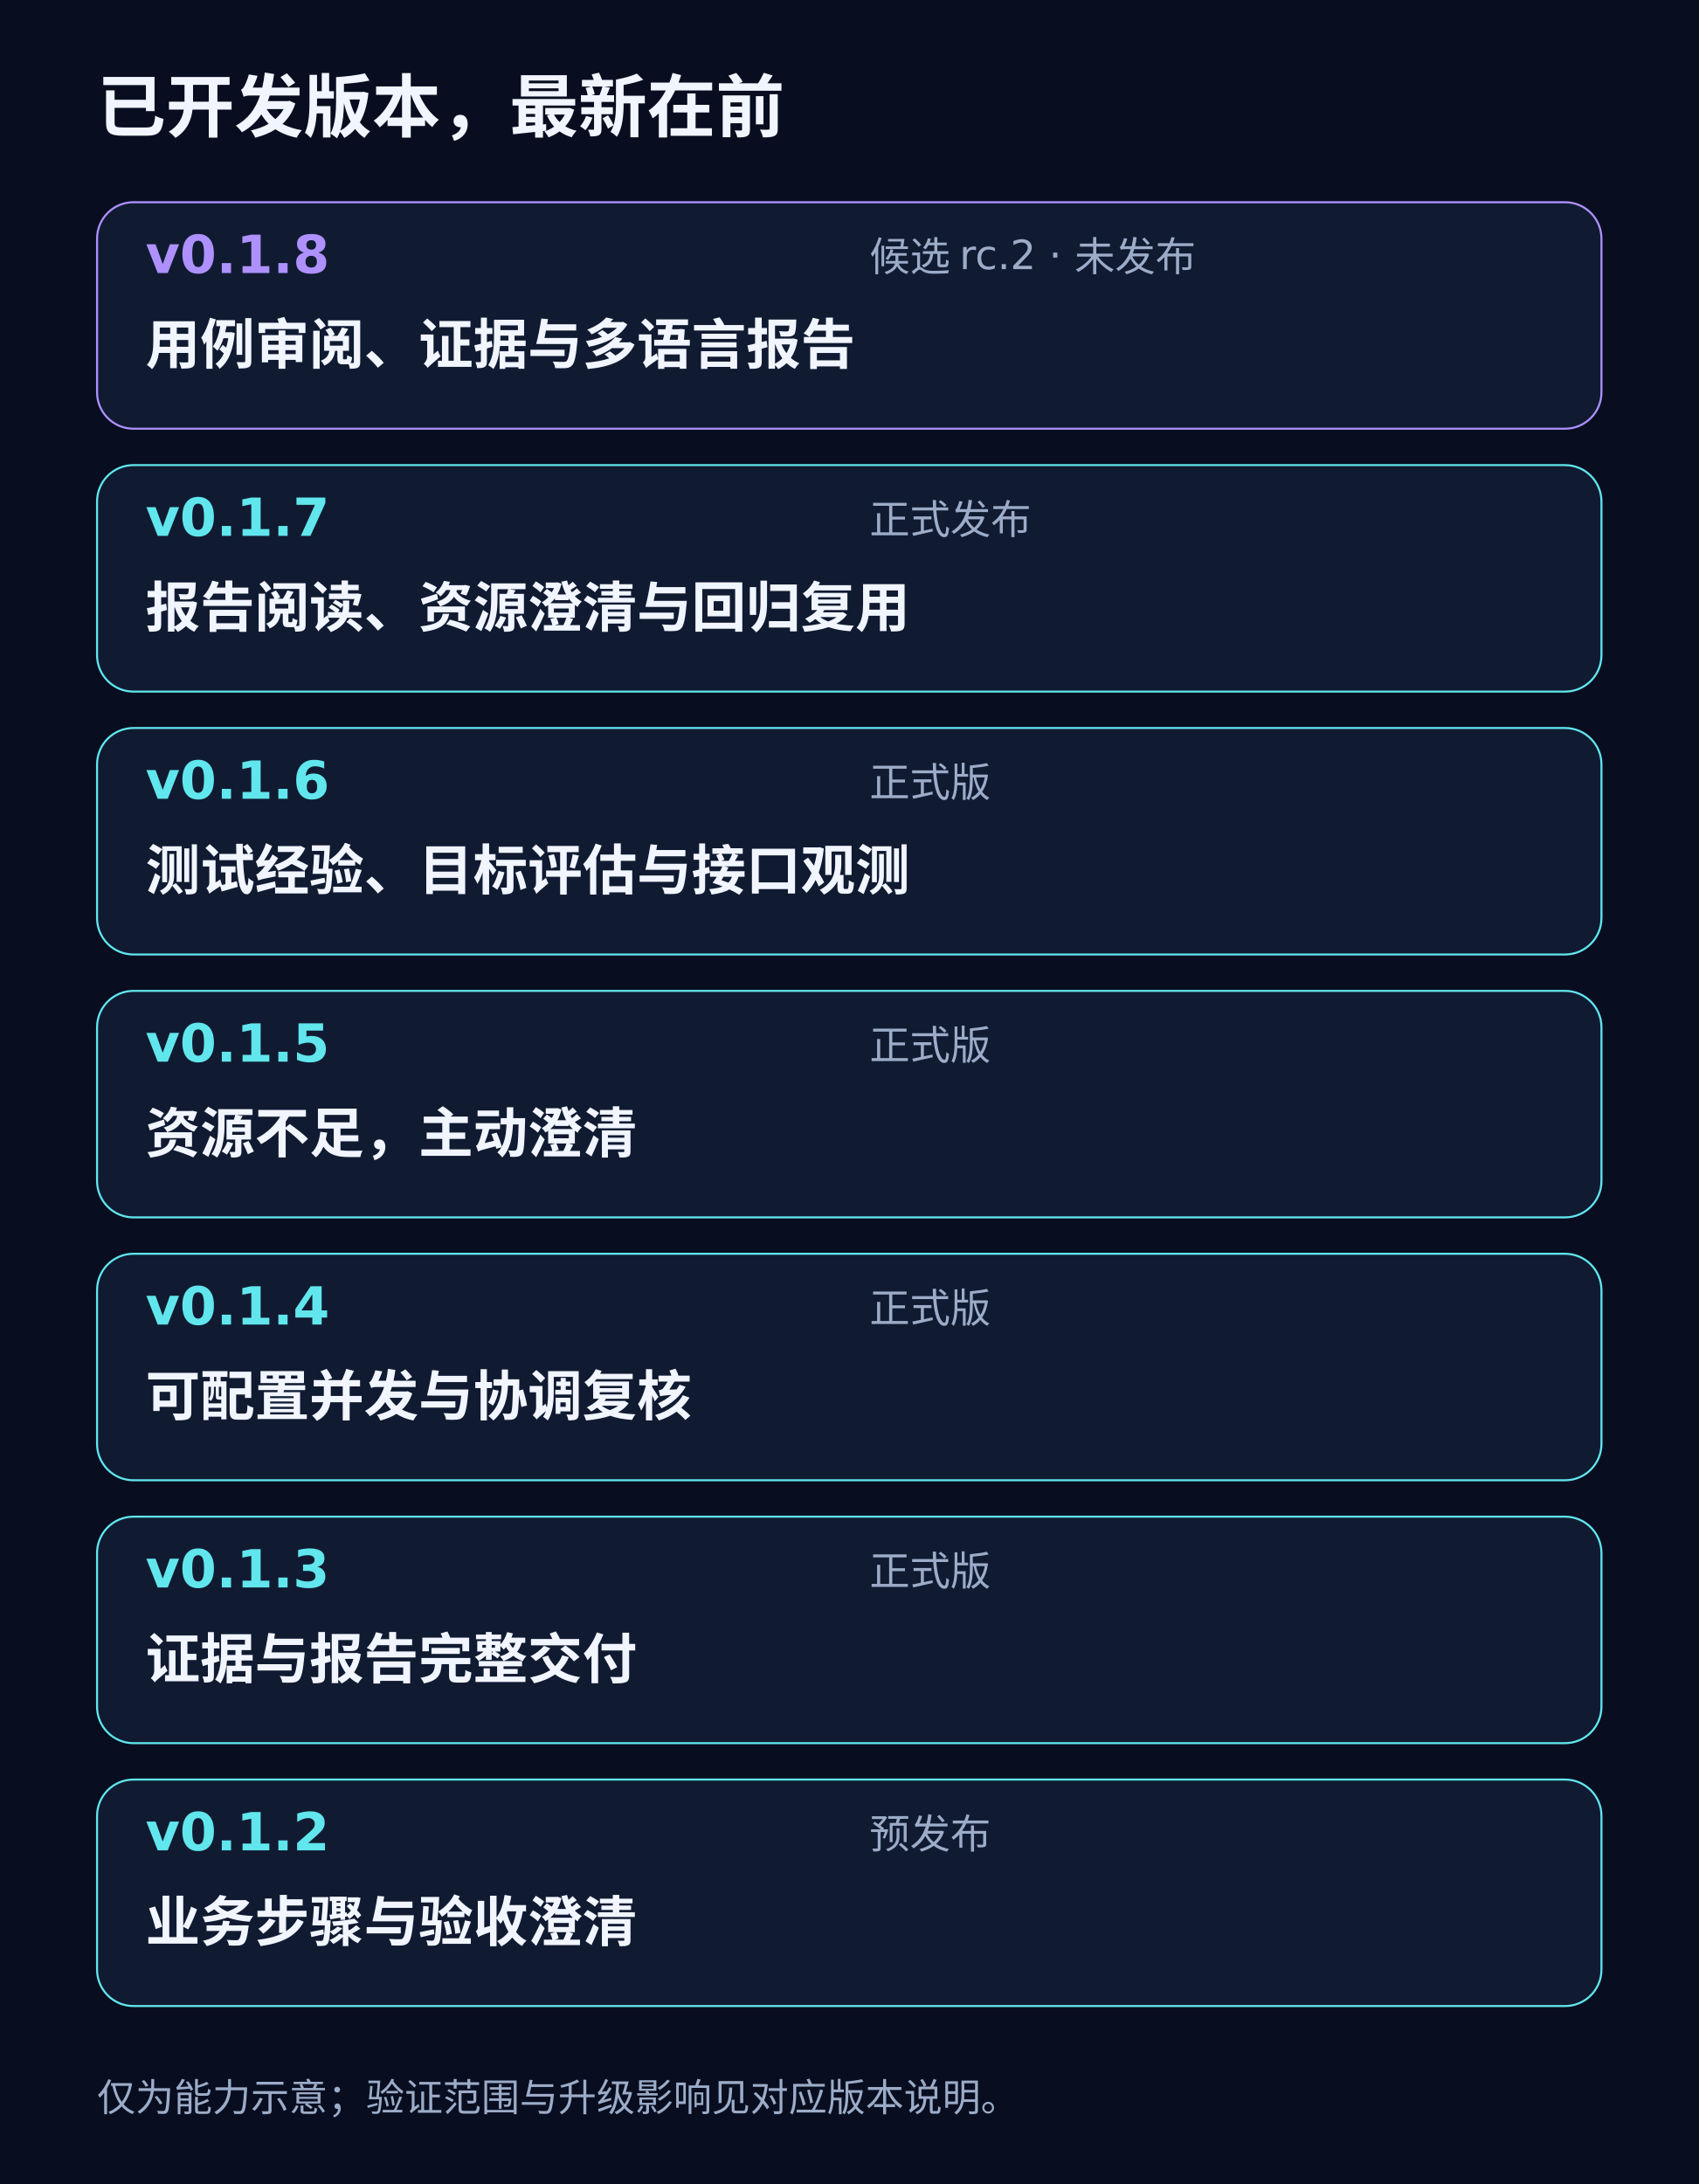
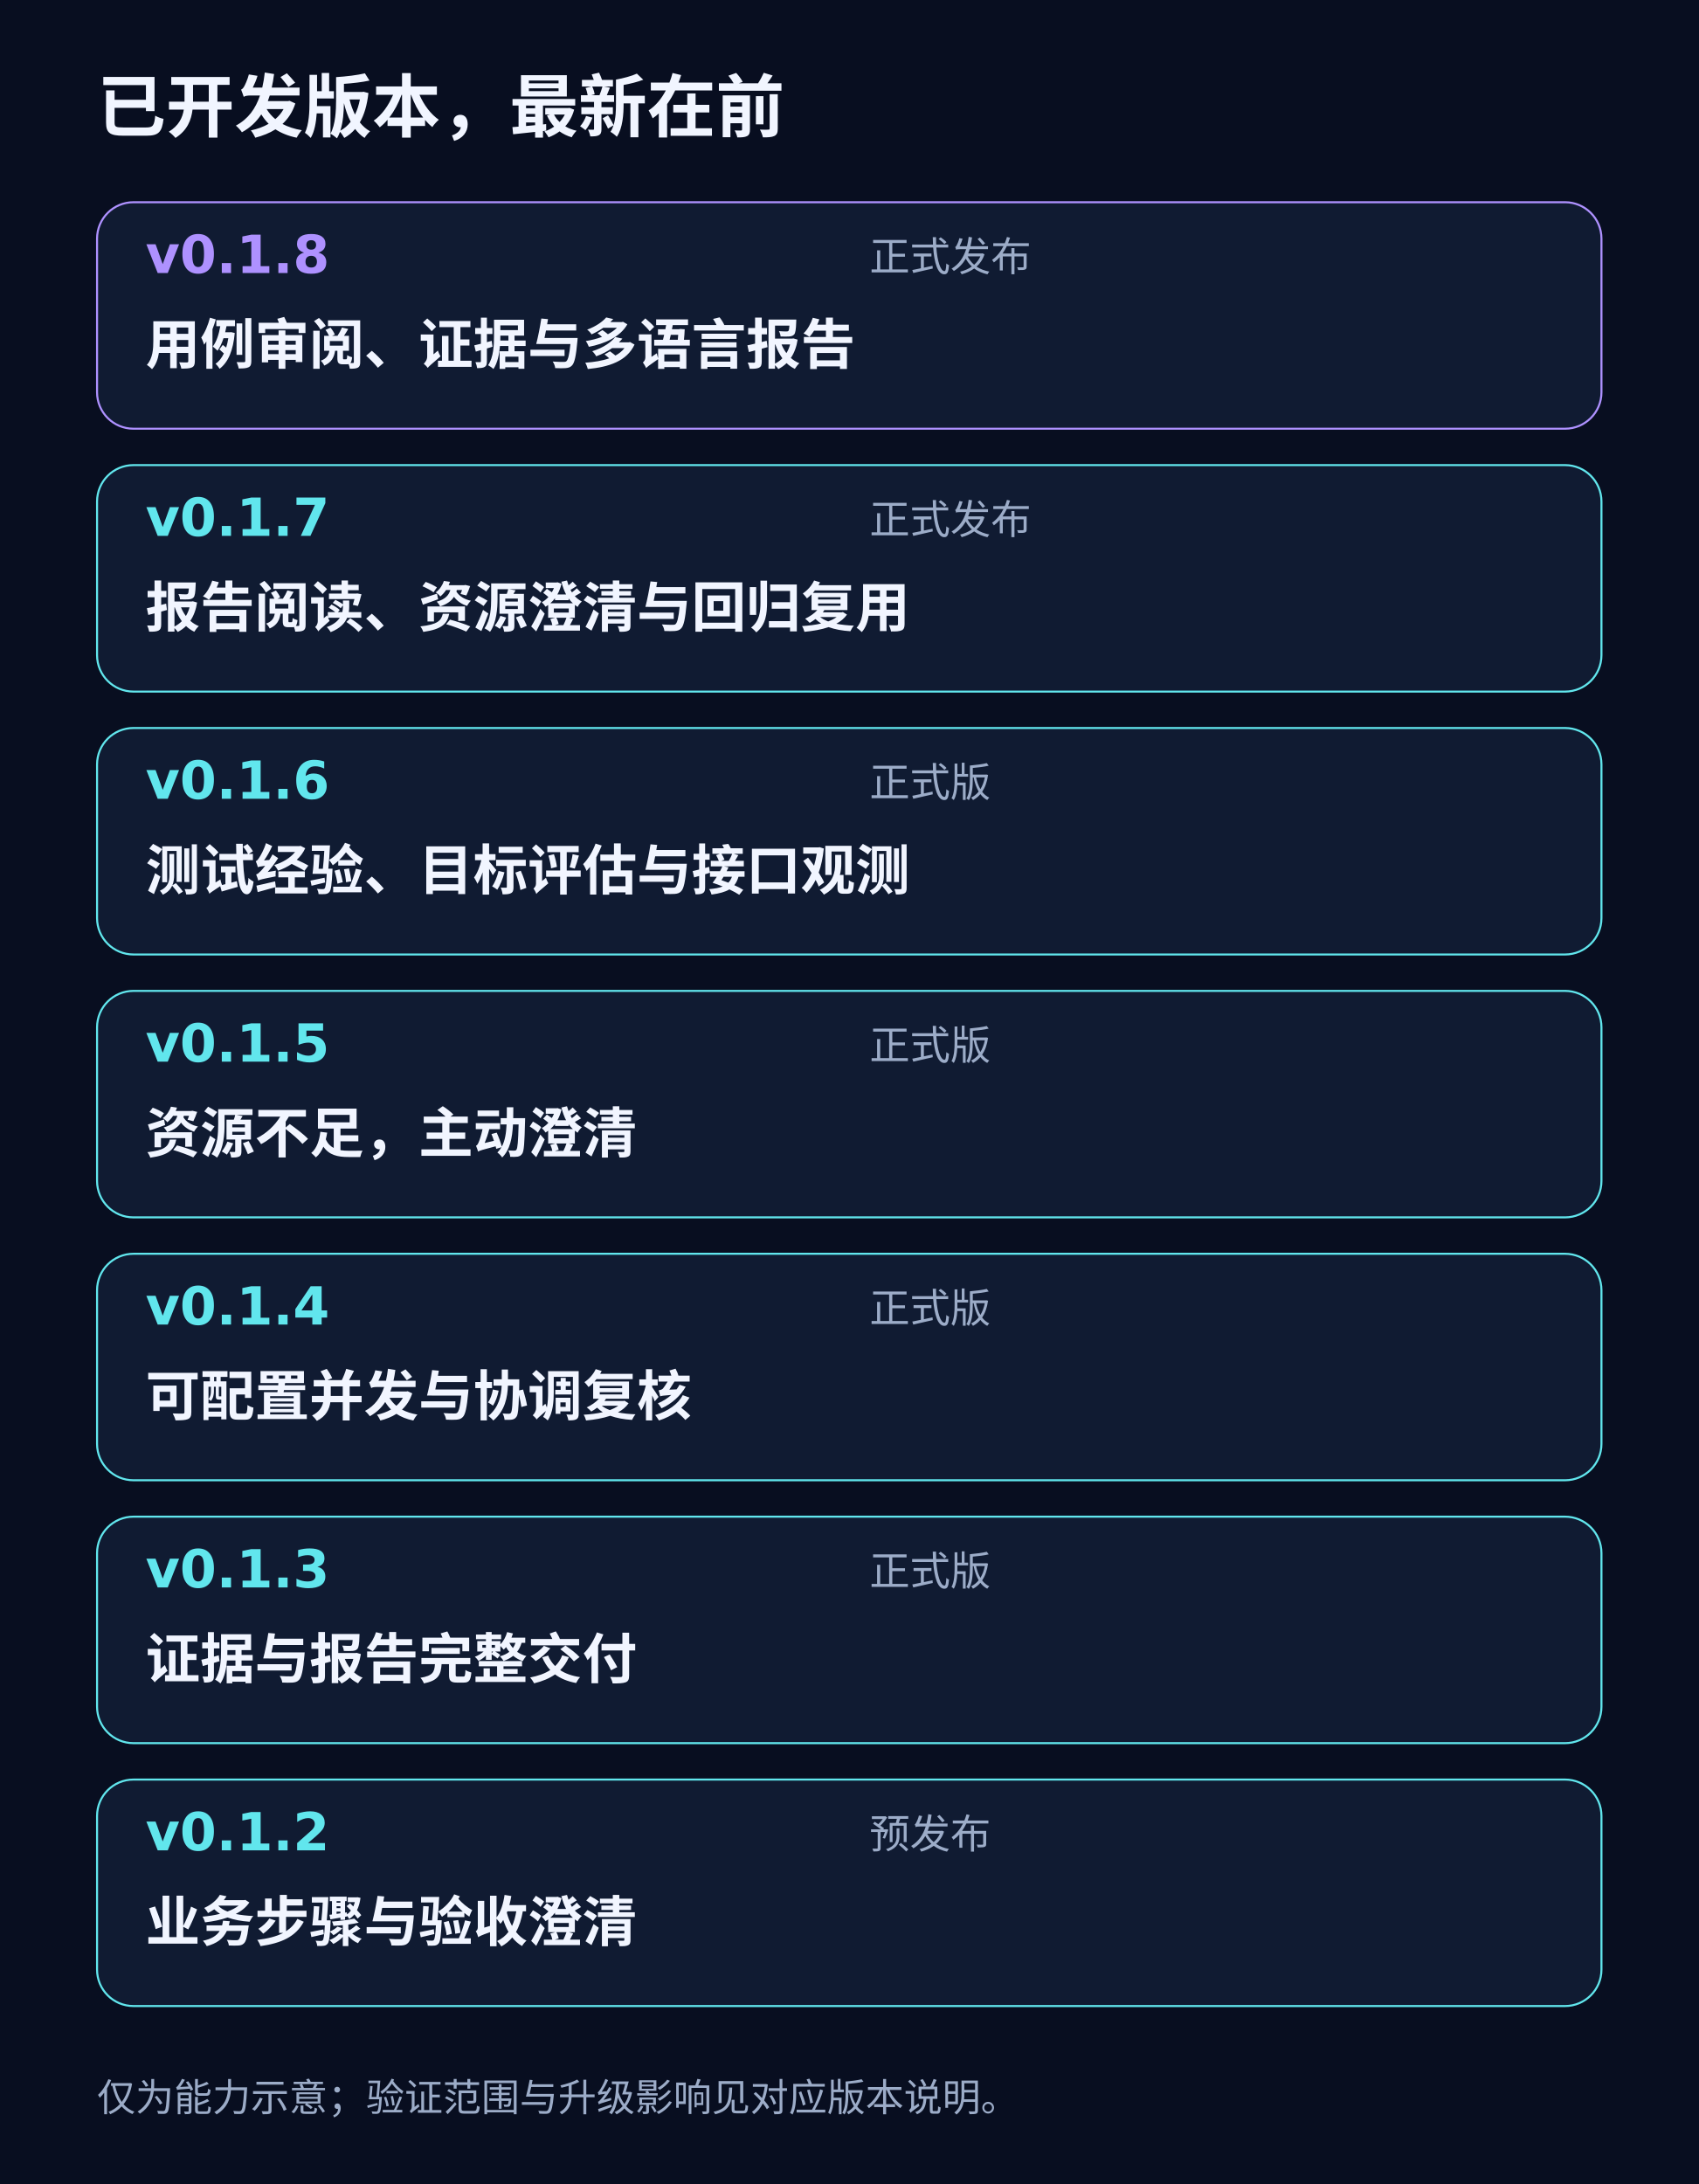
<svg xmlns="http://www.w3.org/2000/svg" width="840" height="1080" viewBox="0 0 840 1080" role="img" aria-label="版本演变 — 最新版本在前">
  <defs>
    <linearGradient id="g">
      <stop stop-color="#61e6ed" />
      <stop offset="1" stop-color="#ae91ff" />
    </linearGradient>
    <marker id="arrow" markerWidth="8" markerHeight="8" refX="7" refY="4" orient="auto">
      <path d="M0,0 L8,4 L0,8" fill="#61e6ed" />
    </marker>
  </defs>
  <g font-family="DejaVu Sans, Noto Sans CJK SC, sans-serif">
    <rect x="0" y="0" width="840" height="1080" rx="0" fill="#080e20" stroke="#080e20" />
    <path d="M0,2 H840" stroke="url(#g)" stroke-width="4" />
    <text x="48" y="65" font-size="34" fill="#f1f5ff" font-weight="700">已开发版本，最新在前</text>
    <rect x="48" y="100" width="744" height="112" rx="18" fill="#101b32" stroke="#ae91ff" />
    <text x="72" y="135" font-size="26" fill="#ae91ff" font-weight="700">v0.1.8</text>
-     <text x="430" y="134" font-size="20" fill="#9cacc8" font-weight="400">候选 rc.2 · 未发布</text>
+     <text x="430" y="134" font-size="20" fill="#9cacc8" font-weight="400">正式发布</text>
    <text x="72" y="180" font-size="27" fill="#f1f5ff" font-weight="700">用例审阅、证据与多语言报告</text>
    <rect x="48" y="230" width="744" height="112" rx="18" fill="#101b32" stroke="#61e6ed" />
    <text x="72" y="265" font-size="26" fill="#61e6ed" font-weight="700">v0.1.7</text>
    <text x="430" y="264" font-size="20" fill="#9cacc8" font-weight="400">正式发布</text>
    <text x="72" y="310" font-size="27" fill="#f1f5ff" font-weight="700">报告阅读、资源澄清与回归复用</text>
    <rect x="48" y="360" width="744" height="112" rx="18" fill="#101b32" stroke="#61e6ed" />
    <text x="72" y="395" font-size="26" fill="#61e6ed" font-weight="700">v0.1.6</text>
    <text x="430" y="394" font-size="20" fill="#9cacc8" font-weight="400">正式版</text>
    <text x="72" y="440" font-size="27" fill="#f1f5ff" font-weight="700">测试经验、目标评估与接口观测</text>
    <rect x="48" y="490" width="744" height="112" rx="18" fill="#101b32" stroke="#61e6ed" />
    <text x="72" y="525" font-size="26" fill="#61e6ed" font-weight="700">v0.1.5</text>
    <text x="430" y="524" font-size="20" fill="#9cacc8" font-weight="400">正式版</text>
    <text x="72" y="570" font-size="27" fill="#f1f5ff" font-weight="700">资源不足，主动澄清</text>
    <rect x="48" y="620" width="744" height="112" rx="18" fill="#101b32" stroke="#61e6ed" />
    <text x="72" y="655" font-size="26" fill="#61e6ed" font-weight="700">v0.1.4</text>
    <text x="430" y="654" font-size="20" fill="#9cacc8" font-weight="400">正式版</text>
    <text x="72" y="700" font-size="27" fill="#f1f5ff" font-weight="700">可配置并发与协调复核</text>
    <rect x="48" y="750" width="744" height="112" rx="18" fill="#101b32" stroke="#61e6ed" />
    <text x="72" y="785" font-size="26" fill="#61e6ed" font-weight="700">v0.1.3</text>
    <text x="430" y="784" font-size="20" fill="#9cacc8" font-weight="400">正式版</text>
    <text x="72" y="830" font-size="27" fill="#f1f5ff" font-weight="700">证据与报告完整交付</text>
    <rect x="48" y="880" width="744" height="112" rx="18" fill="#101b32" stroke="#61e6ed" />
    <text x="72" y="915" font-size="26" fill="#61e6ed" font-weight="700">v0.1.2</text>
    <text x="430" y="914" font-size="20" fill="#9cacc8" font-weight="400">预发布</text>
    <text x="72" y="960" font-size="27" fill="#f1f5ff" font-weight="700">业务步骤与验收澄清</text>
    <text x="48" y="1044" font-size="19" fill="#9cacc8" font-weight="400">仅为能力示意；验证范围与升级影响见对应版本说明。</text>
  </g>
</svg>
